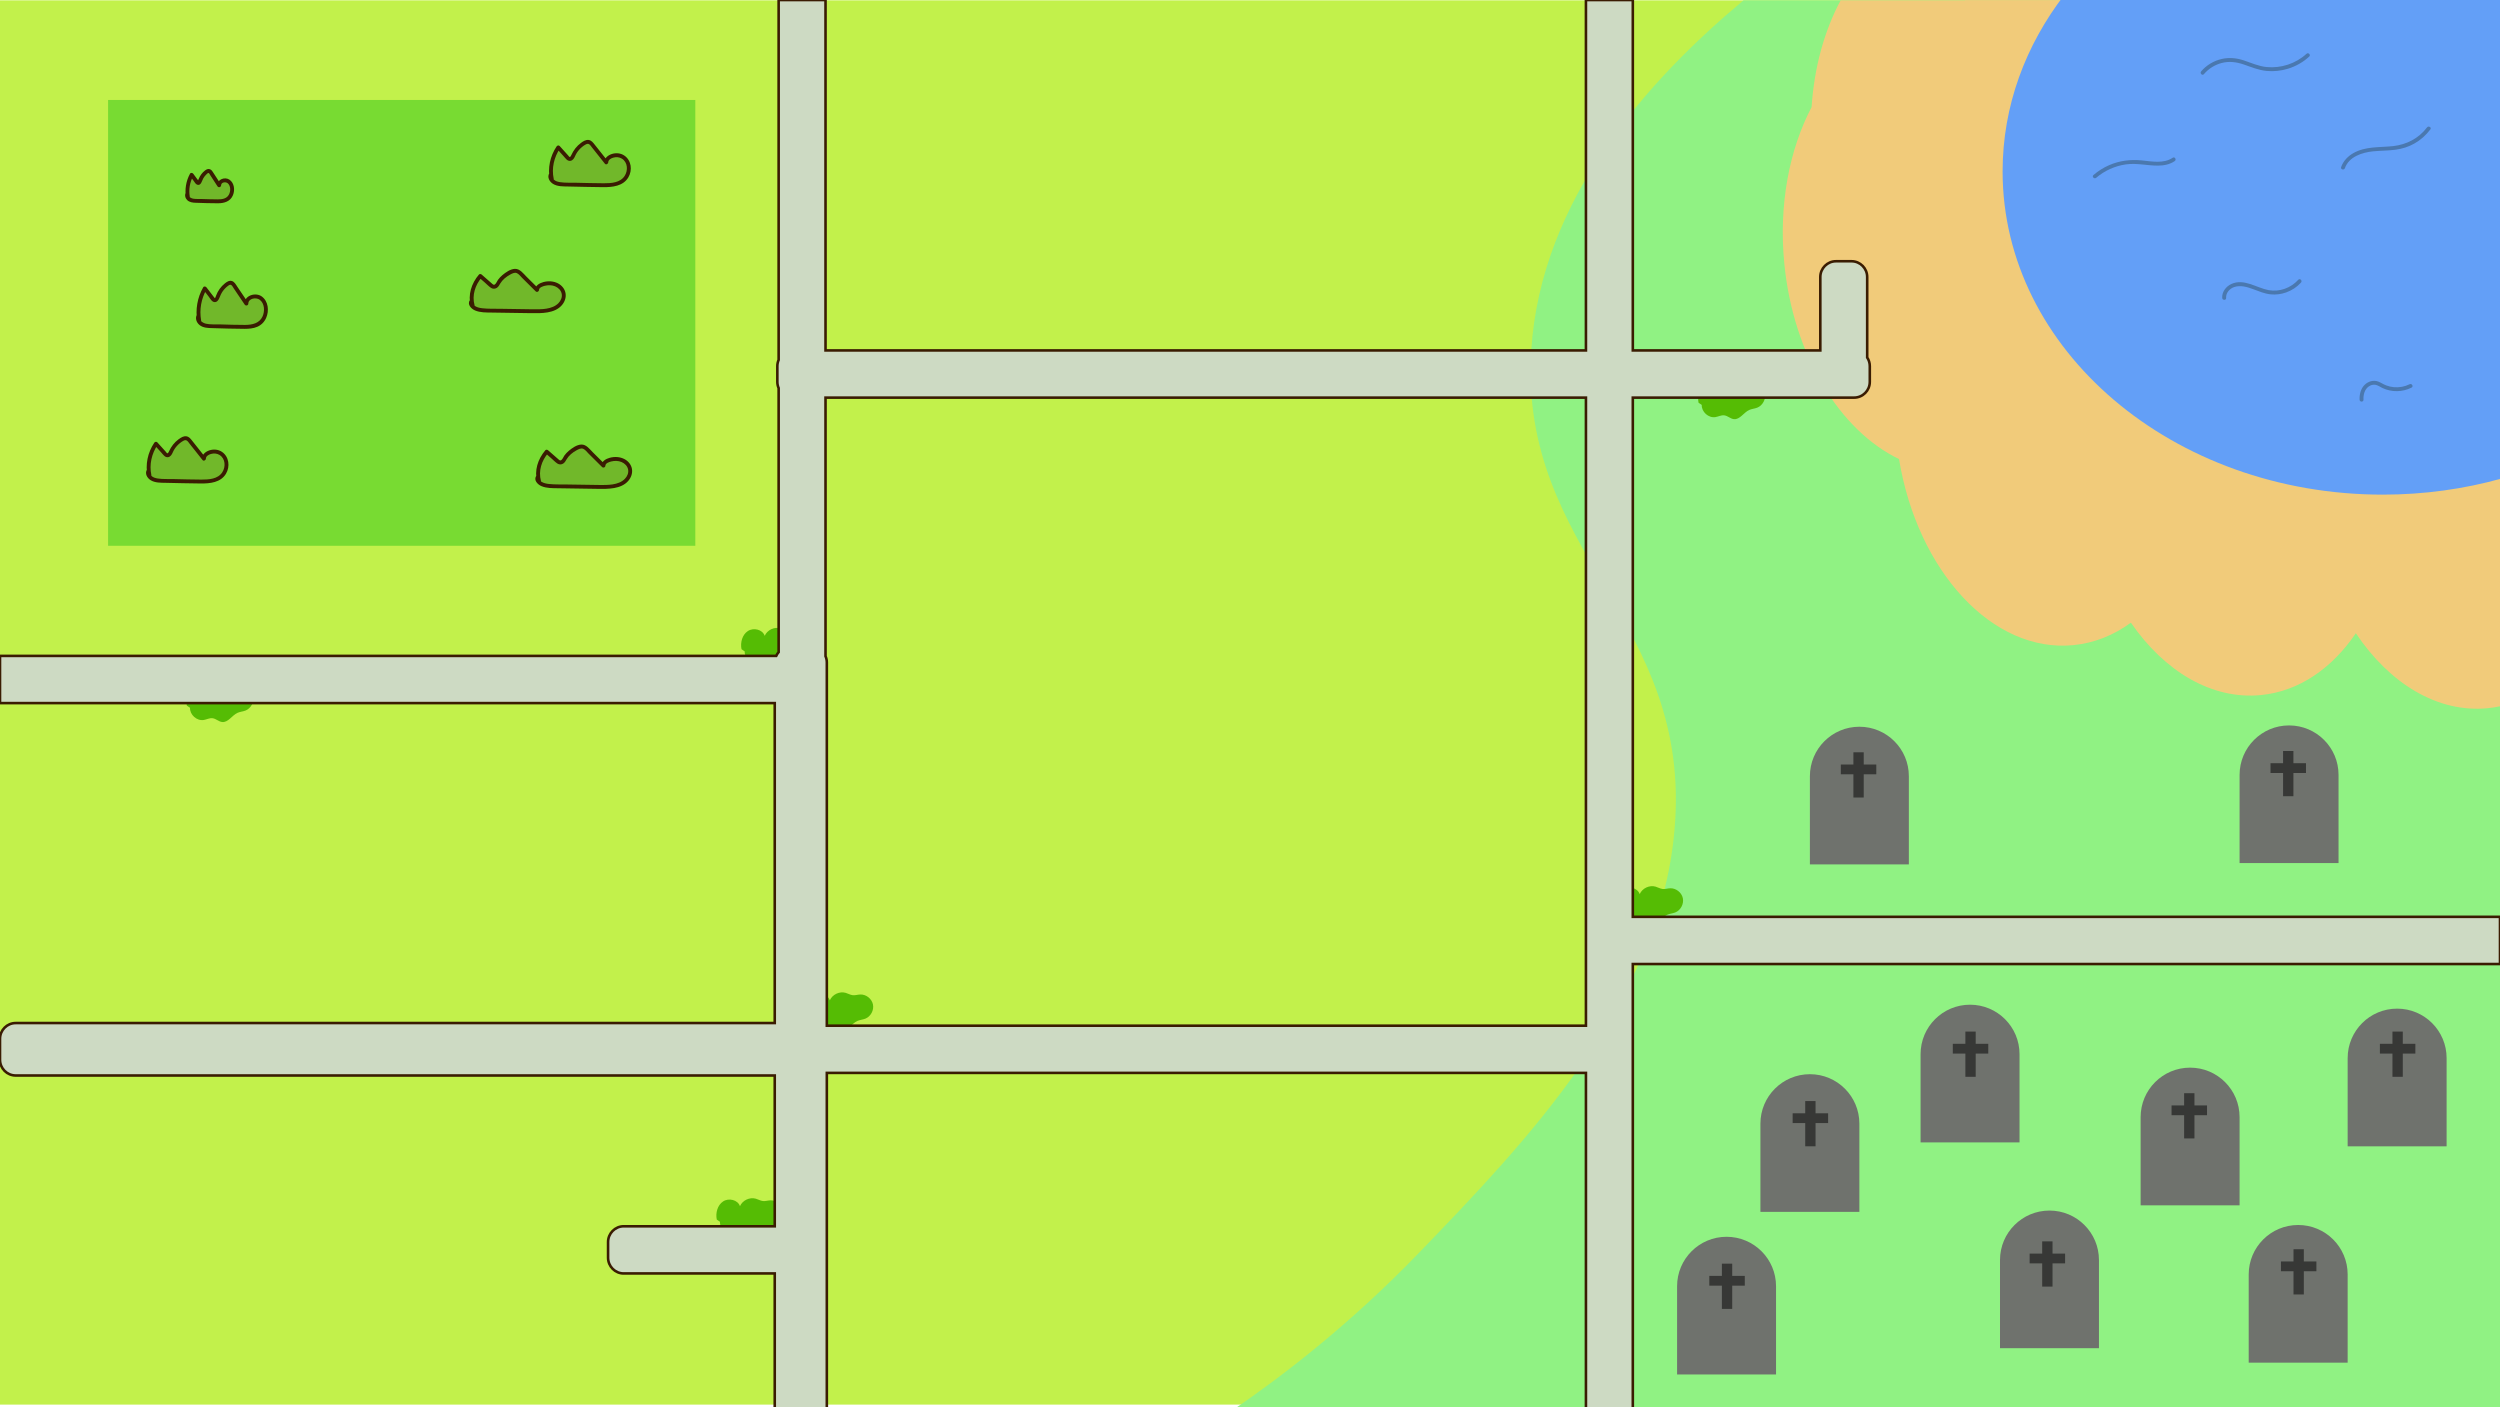
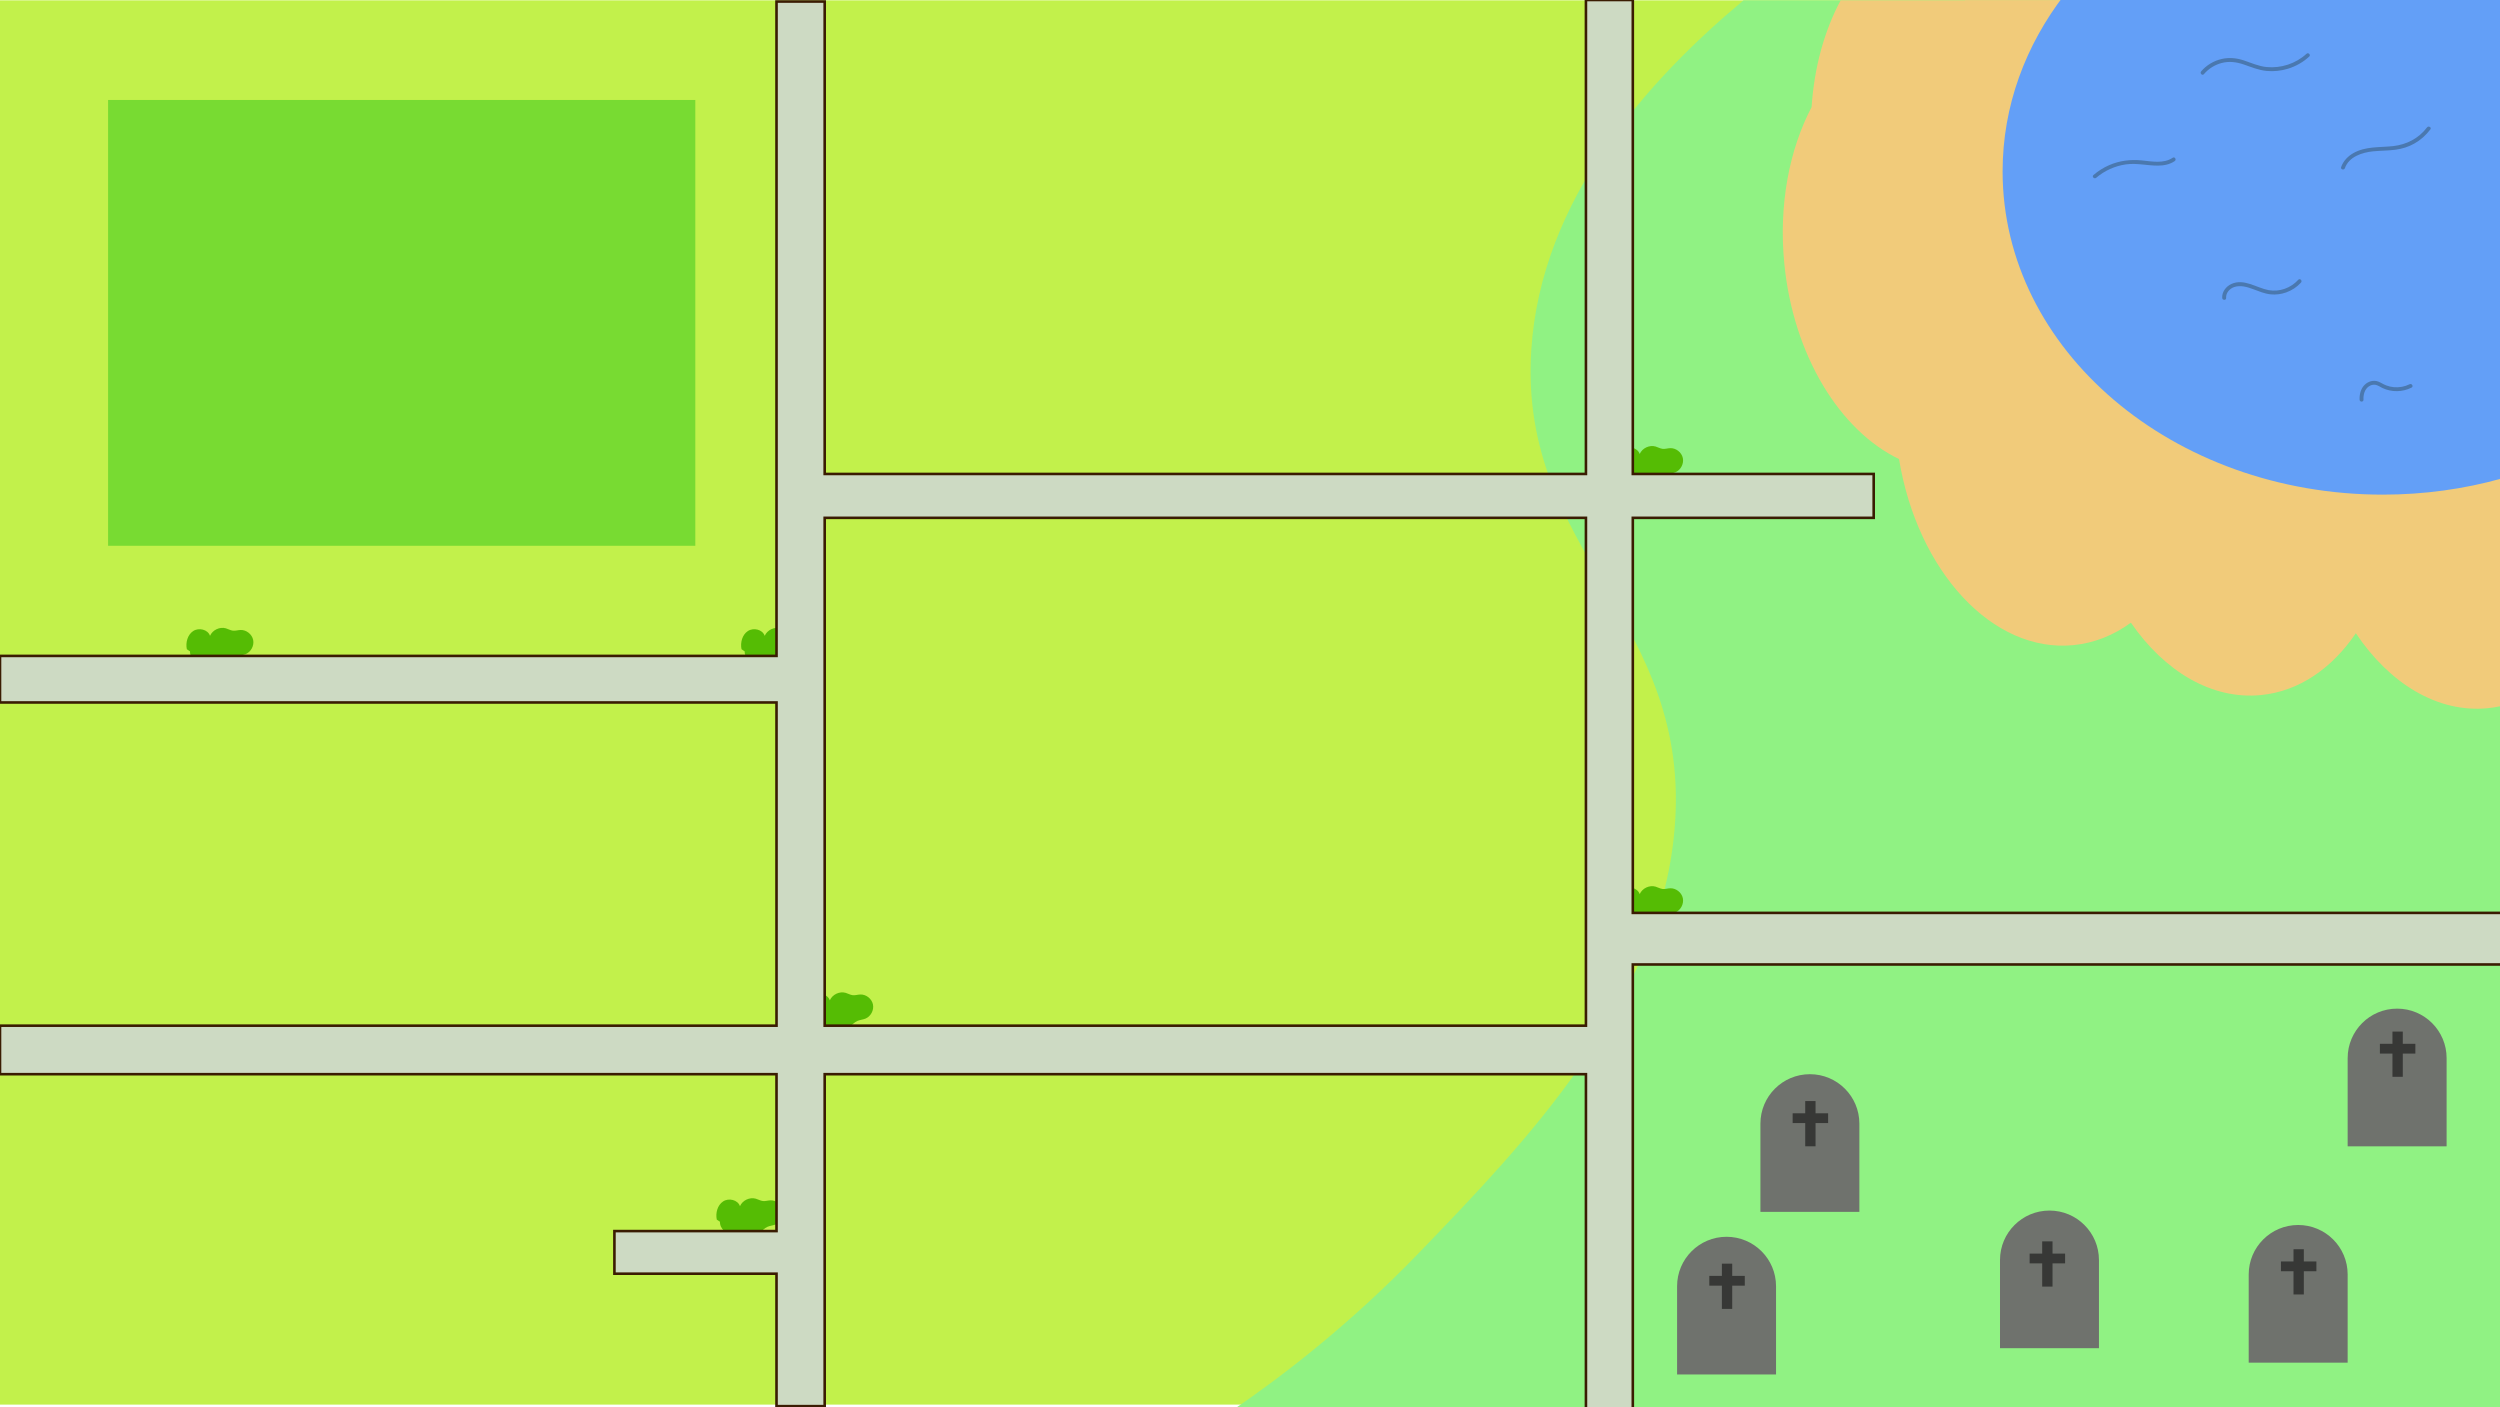
<svg xmlns="http://www.w3.org/2000/svg" version="1.1" id="圖層_1" x="0px" y="0px" viewBox="0 0 1920 1080" style="enable-background:new 0 0 1920 1080;" xml:space="preserve">
  <style type="text/css">
	.st0{fill:#C2F14B;}
	.st1{fill:#90F283;}
	.st2{fill:#78DB32;}
- 	.st3{fill:#71B82A;}
- 	.st4{fill:#3A1C02;}
- 	.st5{fill:#F1CB7A;}
- 	.st6{fill:#639FF7;}
- 	.st7{fill:#6F726D;}
- 	.st8{fill:#373836;}
- 	.st9{fill:#4A78AF;}
- 	.st10{fill:#55BC04;}
- 	.st11{fill:#CDDAC3;stroke:#3A1C02;stroke-width:2;stroke-miterlimit:10;}
+ 	.st3{fill:#F1CB7A;}
+ 	.st4{fill:#639FF7;}
+ 	.st5{fill:#6F726D;}
+ 	.st6{fill:#373836;}
+ 	.st7{fill:#4A78AF;}
+ 	.st8{fill:#55BC04;}
+ 	.st9{fill:#CDDAC3;stroke:#3A1C02;stroke-width:2;stroke-miterlimit:10;}
</style>
  <rect y="0.25" class="st0" width="1920" height="1078.49" />
  <path class="st1" d="M1920,1087.8c-324.33-1.68-648.67-3.36-973-5.03c36.63-25.06,88.6-64.45,143-120.84  c80.9-83.87,184.23-190.99,196-324.25c14.3-161.93-119.82-212.63-110-368.56c7.38-117.23,90.74-208.55,163-268.87  c193.67,0,387.33,0,581,0V1087.8z" />
  <rect x="83" y="76.78" class="st2" width="451" height="342.38" />
+   <path class="st3" d="M1923,0.25h-413.66C1465.5,48.69,1439,111.66,1439,180.5c0,152.94,130.73,276.92,292,276.92  c73.51,0,140.67-25.77,192-68.29V0.25z" />
  <g>
-     <path class="st3" d="M144.29,151.42c-1.04-5.83-0.01-12,2.85-17.17c1.37,1.85,2.73,3.7,4.1,5.55c0.18,0.25,0.38,0.51,0.67,0.62   c0.87,0.34,1.51-0.84,1.8-1.73c0.86-2.66,2.56-5.03,4.78-6.71c0.58-0.44,1.28-0.84,1.99-0.7c0.73,0.15,1.2,0.83,1.61,1.45   c2.07,3.19,4.14,6.37,6.21,9.56c-0.02-3.01,4.04-4.78,6.67-3.33c2.63,1.45,3.63,4.87,3.22,7.85c-0.3,2.21-1.3,4.39-3.04,5.79   c-2.55,2.05-6.12,2.07-9.38,1.99c-5-0.12-10.01-0.24-15.01-0.36c-1.77-0.04-3.62-0.11-5.14-1.02s-2.53-2.96-1.68-4.52" />
    <g>
-       <path class="st4" d="M145.74,151.02c-0.93-5.47,0.06-11.14,2.7-16.01c-0.86,0-1.73,0-2.59,0c0.98,1.32,1.95,2.64,2.93,3.97    c0.73,0.99,1.48,2.49,2.74,2.9c2.87,0.93,3.58-3.08,4.53-4.8c0.65-1.18,1.47-2.22,2.45-3.14c0.37-0.34,1.19-1.24,1.7-1.09    c0.53,0.15,1,1.27,1.28,1.69c1.84,2.84,3.69,5.68,5.53,8.52c0.81,1.25,2.74,0.76,2.8-0.76c0.09-2.53,3.69-2.85,5.2-1.47    c2.29,2.09,2.18,6.06,0.82,8.61c-1.73,3.25-5.32,3.69-8.67,3.68c-4.09-0.01-8.19-0.18-12.28-0.28c-2.16-0.05-4.44,0.1-6.58-0.26    c-1.27-0.21-3.88-1.35-3.07-3.12c0.8-1.74-1.79-3.27-2.59-1.51c-0.91,1.99-0.43,4.17,1.13,5.72c1.73,1.72,4.27,1.99,6.59,2.06    c5.66,0.18,11.34,0.4,17,0.39c4.86-0.01,9.56-1.37,11.55-6.23c1.61-3.92,1.08-9.25-2.6-11.84c-3.56-2.51-9.34-0.33-9.5,4.26    c0.93-0.25,1.86-0.5,2.8-0.76c-1.84-2.84-3.69-5.68-5.53-8.52c-0.72-1.11-1.4-2.42-2.66-2.99c-1.42-0.65-2.83,0.01-3.97,0.89    c-2.11,1.62-3.73,3.8-4.75,6.25c-0.19,0.46-0.63,1.19-0.67,1.68c-0.25,0.24-0.19,0.3,0.17,0.18c0.41,0.04,0.43-0.09,0.07-0.38    c-0.11-0.34-0.52-0.71-0.73-0.99c-1.02-1.39-2.05-2.78-3.07-4.17c-0.63-0.86-2.01-1.08-2.59,0c-3.05,5.63-4.07,12.02-3,18.33    C143.17,153.71,146.06,152.91,145.74,151.02L145.74,151.02z" />
+       <path class="st4" d="M1619.78,94.85c-0.15-11.84,14.8-14.33,23.89-14.25c5.85,0.05,11.54,1.49,17.37,1.82    c5.79,0.33,11.92,0.05,17.42-1.96c5.68-2.08,10.2-6.22,11.27-12.36c0.33-1.89-2.56-2.7-2.89-0.8    c-2.09,11.99-17.28,12.75-26.9,12.05c-5.83-0.42-11.48-1.82-17.35-1.75c-5.76,0.07-11.77,0.97-16.95,3.61    c-5.32,2.7-8.93,7.54-8.85,13.65C1616.8,96.77,1619.8,96.78,1619.78,94.85L1619.78,94.85z" />
    </g>
  </g>
+   <path class="st5" d="M1428,930.71h-76v-67.73c0-20.99,17.01-38,38-38l0,0c20.99,0,38,17.01,38,38V930.71z" />
+   <path class="st5" d="M1364,1055.58h-76v-67.73c0-20.99,17.01-38,38-38l0,0c20.99,0,38,17.01,38,38V1055.58z" />
+   <path class="st5" d="M1612,1035.44h-76v-67.73c0-20.99,17.01-38,38-38l0,0c20.99,0,38,17.01,38,38V1035.44z" />
+   <path class="st5" d="M1803,1046.52h-76v-67.73c0-20.99,17.01-38,38-38l0,0c20.99,0,38,17.01,38,38V1046.52z" />
+   <path class="st5" d="M1879,880.36h-76v-67.73c0-20.99,17.01-38,38-38l0,0c20.99,0,38,17.01,38,38V880.36z" />
+   <polygon class="st6" points="1404,855.01 1394.34,855.01 1394.34,845.62 1386.41,845.62 1386.41,855.01 1376.75,855.01   1376.75,862.52 1386.41,862.52 1386.41,880.36 1394.34,880.36 1394.34,862.52 1404,862.52 " />
+   <polygon class="st6" points="1340,979.88 1330.34,979.88 1330.34,970.49 1322.41,970.49 1322.41,979.88 1312.75,979.88   1312.75,987.39 1322.41,987.39 1322.41,1005.23 1330.34,1005.23 1330.34,987.39 1340,987.39 " />
+   <polygon class="st6" points="1586,962.76 1576.34,962.76 1576.34,953.37 1568.41,953.37 1568.41,962.76 1558.75,962.76   1558.75,970.27 1568.41,970.27 1568.41,988.11 1576.34,988.11 1576.34,970.27 1586,970.27 " />
+   <polygon class="st6" points="1855,801.64 1845.34,801.64 1845.34,792.25 1837.41,792.25 1837.41,801.64 1827.75,801.64   1827.75,809.15 1837.41,809.15 1837.41,826.99 1845.34,826.99 1845.34,809.15 1855,809.15 " />
+   <polygon class="st6" points="1779,968.8 1769.34,968.8 1769.34,959.41 1761.41,959.41 1761.41,968.8 1751.75,968.8 1751.75,976.31   1761.41,976.31 1761.41,994.15 1769.34,994.15 1769.34,976.31 1779,976.31 " />
+   <path class="st3" d="M1877.25,202.16c-29.19,2.89-54.46,20.53-72.77,47.47c-25.81-38.54-62.71-61.39-101.35-57.56  c-16.04,1.59-30.9,7.64-44.07,17.24c-9.67-14.03-20.82-25.89-33-35.04c5.54-23.42,7.41-49.31,4.77-76.23  c-3.65-37.36-15.41-71.08-32.38-97.79h-184.84c-12.39,23.11-20.3,51.29-22.3,82.01c-17.1,32.56-25.38,74.93-20.96,120.2  c6.91,70.66,42.81,128.32,88.1,150.09c14.18,86.22,71.87,149.07,134.01,142.91c16.04-1.59,30.9-7.64,44.07-17.24  c25.74,37.34,62.04,59.34,100,55.58c29.19-2.89,54.46-20.53,72.77-47.47c25.81,38.54,62.72,61.39,101.35,57.56  c3.16-0.31,6.28-0.8,9.35-1.46V208.75C1906.34,203.11,1891.92,200.71,1877.25,202.16z" />
  <g>
-     <path class="st3" d="M414.01,369.72c-2.14-7.74-0.03-15.94,5.87-22.81c2.81,2.46,5.62,4.92,8.44,7.38   c0.38,0.33,0.79,0.68,1.38,0.82c1.8,0.45,3.11-1.11,3.71-2.3c1.78-3.53,5.27-6.69,9.85-8.91c1.19-0.58,2.64-1.12,4.1-0.92   c1.49,0.2,2.48,1.1,3.31,1.93c4.26,4.23,8.52,8.47,12.78,12.7c-0.05-4,8.32-6.35,13.73-4.42c5.41,1.92,7.48,6.47,6.64,10.43   c-0.63,2.94-2.68,5.84-6.26,7.69c-5.26,2.72-12.6,2.75-19.32,2.64c-10.31-0.16-20.61-0.32-30.92-0.47   c-3.64-0.06-7.46-0.14-10.6-1.35c-3.13-1.2-5.2-3.93-3.47-6.01" />
-     <g>
-       <path class="st4" d="M415.45,369.32c-2.05-7.67,0.45-15.4,5.49-21.35c-0.71,0-1.41,0-2.12,0c1.59,1.39,3.18,2.78,4.77,4.17    c1.48,1.29,2.92,2.87,4.58,3.92c1.32,0.83,3,0.8,4.32-0.01c1.32-0.81,1.93-2.1,2.7-3.38c1.75-2.93,4.52-5.14,7.48-6.78    c1.5-0.83,3.46-1.95,5.21-1.23c1.61,0.67,2.94,2.51,4.14,3.71c3.46,3.43,6.91,6.86,10.37,10.3c0.94,0.93,2.53,0.23,2.56-1.06    c0.05-1.93,3-2.83,4.48-3.2c2.57-0.64,5.44-0.62,7.91,0.43c2.48,1.05,4.54,3.08,5.06,5.78c0.5,2.62-0.69,5.29-2.51,7.14    c-4.92,5.01-13.44,4.76-19.92,4.7c-8.31-0.08-16.61-0.25-24.92-0.38c-4.46-0.07-9,0.1-13.43-0.38c-1.95-0.21-4.03-0.61-5.71-1.67    c-1.13-0.71-2.32-1.89-1.36-3.17c1.16-1.54-1.44-3.04-2.59-1.51c-2.43,3.23,0.88,6.72,3.81,7.98c4.05,1.74,8.72,1.59,13.04,1.65    c10.09,0.15,20.19,0.33,30.28,0.46c7.73,0.1,17.86,0.3,23.41-6.11c2.21-2.55,3.41-5.87,2.83-9.24c-0.57-3.28-2.89-6.03-5.81-7.54    c-3.43-1.77-7.5-1.98-11.2-0.98c-2.89,0.78-6.29,2.63-6.37,6.01c0.85-0.35,1.71-0.71,2.56-1.06c-3.05-3.03-6.1-6.06-9.16-9.1    c-2.43-2.41-5.06-6.16-8.88-6.01c-3.5,0.14-7.09,2.68-9.67,4.85c-1.25,1.05-2.35,2.24-3.32,3.55c-0.78,1.06-1.3,2.73-2.37,3.53    c-0.73,0.55-1.3,0.23-1.92-0.31c-0.86-0.75-1.71-1.5-2.57-2.25c-1.9-1.66-3.79-3.31-5.69-4.97c-0.57-0.5-1.57-0.65-2.12,0    c-5.74,6.77-8.6,15.51-6.26,24.27C413.06,371.98,415.95,371.19,415.45,369.32L415.45,369.32z" />
-     </g>
-   </g>
-   <g>
-     <path class="st3" d="M363.01,234.79c-2.14-7.74-0.03-15.94,5.87-22.81c2.81,2.46,5.62,4.92,8.44,7.38   c0.38,0.33,0.79,0.68,1.38,0.82c1.8,0.45,3.11-1.11,3.71-2.3c1.78-3.53,5.27-6.69,9.85-8.91c1.19-0.58,2.64-1.12,4.1-0.92   c1.49,0.2,2.48,1.1,3.31,1.93c4.26,4.23,8.52,8.47,12.78,12.7c-0.05-4,8.32-6.35,13.73-4.42c5.41,1.92,7.48,6.47,6.64,10.43   c-0.63,2.94-2.68,5.84-6.26,7.69c-5.26,2.72-12.6,2.75-19.32,2.64c-10.31-0.16-20.61-0.32-30.92-0.47   c-3.64-0.06-7.46-0.14-10.6-1.35c-3.13-1.2-5.2-3.93-3.47-6.01" />
-     <g>
-       <path class="st4" d="M364.45,234.39c-2.05-7.67,0.45-15.4,5.49-21.35c-0.71,0-1.41,0-2.12,0c1.59,1.39,3.18,2.78,4.77,4.17    c1.48,1.29,2.92,2.87,4.58,3.92c1.32,0.83,3,0.8,4.32-0.01c1.32-0.81,1.93-2.1,2.7-3.38c1.75-2.93,4.52-5.14,7.48-6.78    c1.5-0.83,3.46-1.95,5.21-1.23c1.61,0.67,2.94,2.51,4.14,3.71c3.46,3.43,6.91,6.86,10.37,10.3c0.94,0.93,2.53,0.23,2.56-1.06    c0.05-1.93,3-2.83,4.48-3.2c2.57-0.64,5.44-0.62,7.91,0.43c2.48,1.05,4.54,3.08,5.06,5.78c0.5,2.62-0.69,5.29-2.51,7.14    c-4.92,5.01-13.44,4.75-19.92,4.7c-8.31-0.08-16.61-0.25-24.92-0.38c-4.46-0.07-9,0.1-13.43-0.38c-1.95-0.21-4.03-0.61-5.71-1.67    c-1.13-0.71-2.32-1.89-1.36-3.17c1.16-1.54-1.44-3.04-2.59-1.51c-2.43,3.23,0.88,6.72,3.81,7.98c4.05,1.74,8.72,1.59,13.04,1.65    c10.09,0.15,20.19,0.33,30.28,0.46c7.73,0.1,17.86,0.3,23.41-6.11c2.21-2.55,3.41-5.87,2.83-9.24c-0.57-3.28-2.89-6.03-5.81-7.54    c-3.43-1.77-7.5-1.98-11.2-0.98c-2.89,0.78-6.29,2.63-6.37,6.01c0.85-0.35,1.71-0.71,2.56-1.06c-3.05-3.03-6.1-6.06-9.16-9.1    c-2.43-2.41-5.06-6.16-8.88-6.01c-3.5,0.14-7.09,2.68-9.67,4.85c-1.25,1.05-2.35,2.24-3.32,3.55c-0.78,1.06-1.3,2.73-2.37,3.53    c-0.73,0.55-1.3,0.23-1.92-0.31c-0.86-0.75-1.71-1.5-2.57-2.25c-1.9-1.66-3.79-3.31-5.69-4.97c-0.57-0.5-1.57-0.65-2.12,0    c-5.74,6.77-8.6,15.51-6.26,24.27C362.06,237.05,364.95,236.26,364.45,234.39L364.45,234.39z" />
-     </g>
-   </g>
-   <g>
-     <path class="st3" d="M114.79,365.27c-1.81-8.31-0.02-17.11,4.97-24.48c2.38,2.64,4.76,5.28,7.14,7.92   c0.32,0.35,0.67,0.73,1.17,0.88c1.52,0.48,2.63-1.19,3.14-2.47c1.51-3.79,4.46-7.18,8.33-9.56c1.01-0.62,2.23-1.2,3.46-0.99   c1.26,0.22,2.1,1.18,2.8,2.07c3.6,4.54,7.21,9.09,10.81,13.63c-0.04-4.3,7.04-6.81,11.62-4.75c4.57,2.06,6.33,6.94,5.61,11.2   c-0.53,3.16-2.27,6.27-5.3,8.25c-4.45,2.92-10.66,2.95-16.34,2.84c-8.72-0.17-17.44-0.34-26.15-0.51   c-3.08-0.06-6.31-0.15-8.96-1.45s-4.4-4.22-2.93-6.45" />
-     <g>
-       <path class="st4" d="M116.24,364.87c-1.71-8.14,0.23-16.46,4.82-23.33c-0.79,0.1-1.57,0.2-2.36,0.3c1.73,1.92,3.46,3.84,5.19,5.76    c1.37,1.52,2.84,3.89,5.2,3.51c1.87-0.3,2.87-2.01,3.56-3.6c0.78-1.81,1.83-3.47,3.15-4.94c1.39-1.54,3.02-2.92,4.83-3.93    c0.95-0.53,1.97-0.93,2.94-0.22c0.84,0.61,1.46,1.64,2.1,2.44c3.3,4.15,6.59,8.31,9.89,12.46c0.85,1.08,2.53,0.12,2.56-1.06    c0.05-1.99,2.16-3.12,3.84-3.6c2.24-0.65,4.62-0.49,6.63,0.74c4.56,2.8,4.85,9.09,2.15,13.28c-3.4,5.29-10.4,5.67-16.07,5.65    c-7.23-0.02-14.48-0.26-21.71-0.41c-3.89-0.08-7.95,0.16-11.8-0.43c-1.69-0.26-3.51-0.74-4.79-1.95    c-0.94-0.89-1.64-2.17-0.92-3.39c0.98-1.67-1.61-3.18-2.59-1.51c-1.79,3.04,0.11,6.45,2.83,8.14c3.38,2.11,7.77,1.96,11.6,2.03    c8.99,0.17,17.98,0.46,26.97,0.51c7.08,0.05,15.25-0.76,19.27-7.45c3.31-5.51,2.42-13.18-3.13-16.88    c-2.82-1.88-6.49-2.17-9.67-1.09c-2.87,0.97-5.53,3.11-5.61,6.36c0.85-0.35,1.71-0.71,2.56-1.06c-3.3-4.15-6.59-8.31-9.89-12.46    c-1.29-1.62-2.56-3.43-4.79-3.68c-2.14-0.24-4.1,1.01-5.75,2.23c-3.39,2.48-5.71,5.56-7.46,9.35c-0.22,0.47-0.68,1.59-1.31,1.5    c-0.35-0.05-0.94-0.97-1.16-1.21c-0.43-0.48-0.86-0.96-1.3-1.44c-1.73-1.92-3.46-3.84-5.19-5.76c-0.68-0.76-1.85-0.46-2.36,0.3    c-5.04,7.54-6.99,16.73-5.12,25.64C113.75,367.55,116.64,366.76,116.24,364.87L116.24,364.87z" />
-     </g>
-   </g>
-   <g>
-     <path class="st3" d="M423.79,137.69c-1.81-8.31-0.02-17.11,4.97-24.48c2.38,2.64,4.76,5.28,7.14,7.92   c0.32,0.35,0.67,0.73,1.17,0.88c1.52,0.48,2.63-1.19,3.14-2.47c1.51-3.79,4.46-7.18,8.33-9.56c1.01-0.62,2.23-1.2,3.46-0.99   c1.26,0.22,2.1,1.18,2.8,2.07c3.6,4.54,7.21,9.09,10.81,13.63c-0.04-4.3,7.04-6.81,11.62-4.75c4.57,2.06,6.33,6.94,5.61,11.2   c-0.53,3.16-2.27,6.27-5.3,8.25c-4.45,2.92-10.66,2.95-16.34,2.84c-8.72-0.17-17.44-0.34-26.15-0.51   c-3.08-0.06-6.31-0.15-8.96-1.45c-2.65-1.29-4.4-4.22-2.93-6.45" />
-     <g>
-       <path class="st4" d="M425.24,137.29c-1.71-8.14,0.23-16.46,4.82-23.33c-0.79,0.1-1.57,0.2-2.36,0.3c1.73,1.92,3.46,3.84,5.19,5.76    c1.37,1.52,2.84,3.89,5.2,3.51c1.87-0.3,2.87-2.01,3.56-3.6c0.78-1.81,1.83-3.47,3.15-4.94c1.39-1.54,3.02-2.92,4.83-3.93    c0.95-0.53,1.97-0.93,2.94-0.22c0.84,0.61,1.46,1.64,2.1,2.44c3.3,4.15,6.59,8.31,9.89,12.46c0.85,1.08,2.53,0.12,2.56-1.06    c0.05-1.99,2.16-3.12,3.84-3.6c2.24-0.65,4.62-0.49,6.63,0.74c4.56,2.8,4.85,9.09,2.15,13.28c-3.4,5.29-10.4,5.67-16.07,5.65    c-7.23-0.02-14.48-0.26-21.71-0.41c-3.89-0.08-7.95,0.16-11.8-0.43c-1.69-0.26-3.51-0.74-4.79-1.95    c-0.94-0.89-1.64-2.17-0.92-3.39c0.98-1.67-1.61-3.18-2.59-1.51c-1.79,3.04,0.11,6.45,2.83,8.14c3.38,2.11,7.77,1.96,11.6,2.03    c8.99,0.17,17.98,0.46,26.97,0.51c7.08,0.05,15.25-0.76,19.27-7.45c3.31-5.51,2.42-13.18-3.13-16.88    c-2.82-1.88-6.49-2.17-9.67-1.09c-2.87,0.97-5.53,3.11-5.61,6.36c0.85-0.35,1.71-0.71,2.56-1.06c-3.3-4.15-6.59-8.31-9.89-12.46    c-1.29-1.62-2.56-3.43-4.79-3.68c-2.14-0.24-4.1,1.01-5.75,2.23c-3.39,2.48-5.71,5.56-7.46,9.35c-0.22,0.47-0.68,1.59-1.31,1.5    c-0.35-0.05-0.94-0.97-1.16-1.21c-0.43-0.48-0.86-0.96-1.3-1.44c-1.73-1.92-3.46-3.84-5.19-5.76c-0.68-0.76-1.85-0.46-2.36,0.3    c-5.04,7.54-6.99,16.73-5.12,25.64C422.75,139.97,425.64,139.18,425.24,137.29L425.24,137.29z" />
-     </g>
-   </g>
-   <g>
-     <path class="st3" d="M153.02,246.4c-1.57-8.45-0.02-17.41,4.3-24.91c2.06,2.69,4.12,5.37,6.18,8.06c0.28,0.36,0.58,0.74,1.01,0.9   c1.32,0.49,2.28-1.21,2.72-2.51c1.3-3.85,3.86-7.3,7.21-9.73c0.87-0.63,1.93-1.22,3-1.01c1.09,0.22,1.82,1.2,2.43,2.11   c3.12,4.62,6.24,9.25,9.36,13.87c-0.04-4.37,6.1-6.93,10.06-4.83c3.96,2.1,5.48,7.06,4.86,11.39c-0.46,3.21-1.96,6.38-4.58,8.4   c-3.85,2.97-9.23,3-14.15,2.89c-7.55-0.17-15.09-0.35-22.64-0.52c-2.67-0.06-5.47-0.16-7.76-1.47c-2.29-1.32-3.81-4.29-2.54-6.56" />
-     <g>
-       <path class="st4" d="M154.46,246c-1.45-8.13,0.08-16.59,4.15-23.75c-0.86,0-1.73,0-2.59,0c1.47,1.92,2.94,3.84,4.41,5.75    c1.09,1.43,2.31,3.91,4.37,4.02c1.84,0.1,3-1.56,3.62-3.07c0.75-1.82,1.44-3.54,2.58-5.18c1.13-1.62,2.58-3.12,4.18-4.28    c0.73-0.52,1.59-1.17,2.44-0.57c0.87,0.61,1.45,1.91,2.03,2.76c2.75,4.08,5.51,8.16,8.26,12.24c0.82,1.21,2.76,0.78,2.8-0.76    c0.09-4.08,5.97-4.97,8.67-3c3.91,2.85,4.1,8.87,2.23,12.93c-2.47,5.34-8.04,6.41-13.39,6.45c-6.52,0.06-13.05-0.26-19.56-0.41    c-3.44-0.08-7.18,0.23-10.56-0.54c-2.16-0.49-5.74-2.61-4.35-5.37c0.86-1.72-1.73-3.24-2.59-1.51c-1.39,2.79-0.29,5.98,2.06,7.89    c2.79,2.27,6.6,2.33,10.03,2.41c8.18,0.19,16.39,0.55,24.57,0.54c3.31-0.01,6.72-0.26,9.79-1.58c3.11-1.33,5.49-3.79,6.83-6.9    c2.34-5.43,1.67-12.72-3.41-16.39c-4.67-3.38-13.17-0.92-13.32,5.49c0.93-0.25,1.86-0.5,2.8-0.76c-2.75-4.08-5.51-8.16-8.26-12.24    c-1.06-1.57-2.13-3.71-4.07-4.33c-2.06-0.66-3.9,0.55-5.45,1.78c-3.12,2.48-5.45,5.8-6.83,9.54c-0.15,0.41-0.52,1.82-1.05,1.89    c0.27-0.04-0.52-0.86-0.66-1.03c-0.39-0.51-0.78-1.02-1.18-1.53c-1.47-1.92-2.94-3.84-4.41-5.75c-0.65-0.85-1.98-1.07-2.59,0    c-4.49,7.91-6.05,17.12-4.45,26.07C151.91,248.69,154.8,247.89,154.46,246L154.46,246z" />
-     </g>
-   </g>
-   <path class="st5" d="M1923,0.25h-413.66C1465.5,48.69,1439,111.66,1439,180.5c0,152.94,130.73,276.92,292,276.92  c73.51,0,140.67-25.77,192-68.29V0.25z" />
-   <g>
-     <g>
-       <path class="st6" d="M1619.78,94.85c-0.15-11.84,14.8-14.33,23.89-14.25c5.85,0.05,11.54,1.49,17.37,1.82    c5.79,0.33,11.92,0.05,17.42-1.96c5.68-2.08,10.2-6.22,11.27-12.36c0.33-1.89-2.56-2.7-2.89-0.8    c-2.09,11.99-17.28,12.75-26.9,12.05c-5.83-0.42-11.48-1.82-17.35-1.75c-5.76,0.07-11.77,0.97-16.95,3.61    c-5.32,2.7-8.93,7.54-8.85,13.65C1616.8,96.77,1619.8,96.78,1619.78,94.85L1619.78,94.85z" />
-     </g>
-   </g>
-   <path class="st7" d="M1428,930.71h-76v-67.73c0-20.99,17.01-38,38-38l0,0c20.99,0,38,17.01,38,38V930.71z" />
-   <path class="st7" d="M1364,1055.58h-76v-67.73c0-20.99,17.01-38,38-38l0,0c20.99,0,38,17.01,38,38V1055.58z" />
-   <path class="st7" d="M1551,877.34h-76v-67.73c0-20.99,17.01-38,38-38l0,0c20.99,0,38,17.01,38,38V877.34z" />
-   <path class="st7" d="M1612,1035.44h-76v-67.73c0-20.99,17.01-38,38-38l0,0c20.99,0,38,17.01,38,38V1035.44z" />
-   <path class="st7" d="M1803,1046.52h-76v-67.73c0-20.99,17.01-38,38-38l0,0c20.99,0,38,17.01,38,38V1046.52z" />
-   <path class="st7" d="M1879,880.36h-76v-67.73c0-20.99,17.01-38,38-38l0,0c20.99,0,38,17.01,38,38V880.36z" />
-   <polygon class="st8" points="1404,855.01 1394.34,855.01 1394.34,845.62 1386.41,845.62 1386.41,855.01 1376.75,855.01   1376.75,862.52 1386.41,862.52 1386.41,880.36 1394.34,880.36 1394.34,862.52 1404,862.52 " />
-   <polygon class="st8" points="1527,801.64 1517.34,801.64 1517.34,792.25 1509.41,792.25 1509.41,801.64 1499.75,801.64   1499.75,809.15 1509.41,809.15 1509.41,826.99 1517.34,826.99 1517.34,809.15 1527,809.15 " />
-   <polygon class="st8" points="1340,979.88 1330.34,979.88 1330.34,970.49 1322.41,970.49 1322.41,979.88 1312.75,979.88   1312.75,987.39 1322.41,987.39 1322.41,1005.23 1330.34,1005.23 1330.34,987.39 1340,987.39 " />
-   <polygon class="st8" points="1586,962.76 1576.34,962.76 1576.34,953.37 1568.41,953.37 1568.41,962.76 1558.75,962.76   1558.75,970.27 1568.41,970.27 1568.41,988.11 1576.34,988.11 1576.34,970.27 1586,970.27 " />
-   <g>
-     <path class="st7" d="M1720,925.68h-76v-67.73c0-20.99,17.01-38,38-38l0,0c20.99,0,38,17.01,38,38V925.68z" />
-     <polygon class="st8" points="1695,848.97 1685.34,848.97 1685.34,839.58 1677.41,839.58 1677.41,848.97 1667.75,848.97    1667.75,856.48 1677.41,856.48 1677.41,874.32 1685.34,874.32 1685.34,856.48 1695,856.48  " />
-   </g>
-   <g>
-     <path class="st7" d="M1466,663.86h-76v-67.73c0-20.99,17.01-38,38-38l0,0c20.99,0,38,17.01,38,38V663.86z" />
-     <polygon class="st8" points="1441,587.15 1431.34,587.15 1431.34,577.76 1423.41,577.76 1423.41,587.15 1413.75,587.15    1413.75,594.66 1423.41,594.66 1423.41,612.5 1431.34,612.5 1431.34,594.66 1441,594.66  " />
-   </g>
-   <g>
-     <path class="st7" d="M1796,662.85h-76v-67.73c0-20.99,17.01-38,38-38l0,0c20.99,0,38,17.01,38,38V662.85z" />
-     <polygon class="st8" points="1771,586.14 1761.34,586.14 1761.34,576.76 1753.41,576.76 1753.41,586.14 1743.75,586.14    1743.75,593.66 1753.41,593.66 1753.41,611.5 1761.34,611.5 1761.34,593.66 1771,593.66  " />
-   </g>
-   <polygon class="st8" points="1855,801.64 1845.34,801.64 1845.34,792.25 1837.41,792.25 1837.41,801.64 1827.75,801.64   1827.75,809.15 1837.41,809.15 1837.41,826.99 1845.34,826.99 1845.34,809.15 1855,809.15 " />
-   <polygon class="st8" points="1779,968.8 1769.34,968.8 1769.34,959.41 1761.41,959.41 1761.41,968.8 1751.75,968.8 1751.75,976.31   1761.41,976.31 1761.41,994.15 1769.34,994.15 1769.34,976.31 1779,976.31 " />
-   <path class="st5" d="M1877.25,202.16c-29.19,2.89-54.46,20.53-72.77,47.47c-25.81-38.54-62.71-61.39-101.35-57.56  c-16.04,1.59-30.9,7.64-44.07,17.24c-9.67-14.03-20.82-25.89-33-35.04c5.54-23.42,7.41-49.31,4.77-76.23  c-3.65-37.36-15.41-71.08-32.38-97.79h-184.84c-12.39,23.11-20.3,51.29-22.3,82.01c-17.1,32.56-25.38,74.93-20.96,120.2  c6.91,70.66,42.81,128.32,88.1,150.09c14.18,86.22,71.87,149.07,134.01,142.91c16.04-1.59,30.9-7.64,44.07-17.24  c25.74,37.34,62.04,59.34,100,55.58c29.19-2.89,54.46-20.53,72.77-47.47c25.81,38.54,62.72,61.39,101.35,57.56  c3.16-0.31,6.28-0.8,9.35-1.46V208.75C1906.34,203.11,1891.92,200.71,1877.25,202.16z" />
-   <g>
-     <path class="st6" d="M1921-4.28h-335.33C1555.54,34.77,1538,81.47,1538,131.66c0,137.09,130.73,248.22,292,248.22   c31.78,0,62.36-4.33,91-12.31V-4.28z" />
+     <path class="st4" d="M1921-4.28h-335.33C1555.54,34.77,1538,81.47,1538,131.66c0,137.09,130.73,248.22,292,248.22   c31.78,0,62.36-4.33,91-12.31V-4.28z" />
    <g>
      <g>
-         <path class="st9" d="M1815.15,306.98c-0.15-3.72,0.78-7.87,4-10.14c1.41-0.99,3.19-1.6,4.92-1.36c2.03,0.28,3.79,1.62,5.59,2.49     c7.08,3.38,15.43,3.23,22.42-0.29c1.72-0.87,0.21-3.46-1.51-2.59c-3.72,1.87-7.89,2.62-12.03,2.27c-2.05-0.17-4.09-0.66-6.01-1.4     c-2.05-0.78-3.86-2.06-5.89-2.86c-3.71-1.46-7.84-0.27-10.62,2.48c-2.99,2.95-4.03,7.32-3.86,11.4     C1812.23,308.91,1815.23,308.92,1815.15,306.98L1815.15,306.98z" />
+         <path class="st7" d="M1815.15,306.98c-0.15-3.72,0.78-7.87,4-10.14c1.41-0.99,3.19-1.6,4.92-1.36c2.03,0.28,3.79,1.62,5.59,2.49     c7.08,3.38,15.43,3.23,22.42-0.29c1.72-0.87,0.21-3.46-1.51-2.59c-3.72,1.87-7.89,2.62-12.03,2.27c-2.05-0.17-4.09-0.66-6.01-1.4     c-2.05-0.78-3.86-2.06-5.89-2.86c-3.71-1.46-7.84-0.27-10.62,2.48c-2.99,2.95-4.03,7.32-3.86,11.4     C1812.23,308.91,1815.23,308.92,1815.15,306.98L1815.15,306.98z" />
      </g>
    </g>
    <g>
      <g>
-         <path class="st9" d="M1709.66,228.84c-0.28-3.92,2.75-7.28,6.36-8.44c4.75-1.52,9.83-0.01,14.33,1.65     c4.39,1.62,8.69,3.49,13.38,4c4.05,0.44,8.25-0.1,12.08-1.48c4.35-1.56,8.28-4.13,11.37-7.57c1.29-1.43-0.83-3.56-2.12-2.12     c-5.62,6.26-14.47,9.52-22.8,7.94c-9.31-1.77-18.89-9.14-28.57-4.72c-4.11,1.88-7.36,6.07-7.03,10.73     C1706.8,230.76,1709.8,230.77,1709.66,228.84L1709.66,228.84z" />
+         <path class="st7" d="M1709.66,228.84c-0.28-3.92,2.75-7.28,6.36-8.44c4.75-1.52,9.83-0.01,14.33,1.65     c4.39,1.62,8.69,3.49,13.38,4c4.05,0.44,8.25-0.1,12.08-1.48c4.35-1.56,8.28-4.13,11.37-7.57c1.29-1.43-0.83-3.56-2.12-2.12     c-5.62,6.26-14.47,9.52-22.8,7.94c-9.31-1.77-18.89-9.14-28.57-4.72c-4.11,1.88-7.36,6.07-7.03,10.73     C1706.8,230.76,1709.8,230.77,1709.66,228.84L1709.66,228.84z" />
      </g>
    </g>
    <g>
      <g>
-         <path class="st9" d="M1692.6,56.94c3.56-4.18,8.3-7.15,13.6-8.55c5.79-1.53,11.42-0.77,17.02,1.14c5.83,2,11.37,4.36,17.56,4.95     c5.5,0.53,11.14-0.09,16.42-1.71c6.05-1.86,11.64-5.04,16.29-9.33c1.42-1.31-0.7-3.43-2.12-2.12     c-8.18,7.54-19.53,11.23-30.59,10.17c-6.2-0.59-11.77-3.21-17.62-5.13c-5.57-1.83-11.28-2.39-17.02-1.04     c-6.05,1.42-11.64,4.77-15.66,9.5C1689.23,56.28,1691.34,58.41,1692.6,56.94L1692.6,56.94z" />
+         <path class="st7" d="M1692.6,56.94c3.56-4.18,8.3-7.15,13.6-8.55c5.79-1.53,11.42-0.77,17.02,1.14c5.83,2,11.37,4.36,17.56,4.95     c5.5,0.53,11.14-0.09,16.42-1.71c6.05-1.86,11.64-5.04,16.29-9.33c1.42-1.31-0.7-3.43-2.12-2.12     c-8.18,7.54-19.53,11.23-30.59,10.17c-6.2-0.59-11.77-3.21-17.62-5.13c-5.57-1.83-11.28-2.39-17.02-1.04     c-6.05,1.42-11.64,4.77-15.66,9.5C1689.23,56.28,1691.34,58.41,1692.6,56.94L1692.6,56.94z" />
      </g>
    </g>
    <g>
      <g>
-         <path class="st9" d="M1800.88,129.15c3.06-8.77,13.25-12.09,21.63-12.92c5.75-0.57,11.55-0.48,17.28-1.25     c5.06-0.69,9.91-2.19,14.37-4.69c4.86-2.72,9.03-6.46,12.36-10.91c1.16-1.55-1.44-3.04-2.59-1.51     c-6.25,8.34-15.72,13.22-25.99,14.34c-10.35,1.12-21.2,0.05-30.58,5.39c-4.28,2.44-7.74,6.06-9.38,10.76     C1797.35,130.17,1800.25,130.96,1800.88,129.15L1800.88,129.15z" />
+         <path class="st7" d="M1800.88,129.15c3.06-8.77,13.25-12.09,21.63-12.92c5.75-0.57,11.55-0.48,17.28-1.25     c5.06-0.69,9.91-2.19,14.37-4.69c4.86-2.72,9.03-6.46,12.36-10.91c1.16-1.55-1.44-3.04-2.59-1.51     c-6.25,8.34-15.72,13.22-25.99,14.34c-10.35,1.12-21.2,0.05-30.58,5.39c-4.28,2.44-7.74,6.06-9.38,10.76     C1797.35,130.17,1800.25,130.96,1800.88,129.15L1800.88,129.15z" />
      </g>
    </g>
    <g>
      <g>
-         <path class="st9" d="M1609.89,136.54c6.41-5.5,14.38-9.07,22.73-10.28c8.33-1.21,16.46,0.99,24.78,0.94     c4.5-0.03,9-0.91,12.77-3.47c1.59-1.08,0.09-3.68-1.51-2.59c-7.03,4.76-16.06,2.8-23.94,2.04c-8.51-0.83-16.87,0.2-24.75,3.6     c-4.44,1.91-8.53,4.5-12.2,7.65C1606.3,135.68,1608.43,137.79,1609.89,136.54L1609.89,136.54z" />
+         <path class="st7" d="M1609.89,136.54c6.41-5.5,14.38-9.07,22.73-10.28c8.33-1.21,16.46,0.99,24.78,0.94     c4.5-0.03,9-0.91,12.77-3.47c1.59-1.08,0.09-3.68-1.51-2.59c-7.03,4.76-16.06,2.8-23.94,2.04c-8.51-0.83-16.87,0.2-24.75,3.6     c-4.44,1.91-8.53,4.5-12.2,7.65C1606.3,135.68,1608.43,137.79,1609.89,136.54L1609.89,136.54z" />
      </g>
    </g>
  </g>
  <g>
-     <path class="st10" d="M143.48,541.9c-1.03-5.12,0.52-11.04,4.84-13.93s11.31-1.3,12.97,3.65c1.96-4.53,7.49-7.14,12.2-5.76   c1.82,0.53,3.49,1.57,5.37,1.79c1.95,0.23,3.89-0.46,5.85-0.53c4.47-0.17,8.81,3.24,9.72,7.65c0.91,4.41-1.71,9.29-5.87,10.93   c-2,0.79-4.23,0.89-6.19,1.78c-4.26,1.95-7.13,7.54-11.78,7.03c-2.63-0.29-4.71-2.58-7.34-2.91c-2.31-0.3-4.51,0.97-6.81,1.35   c-5.28,0.86-10.72-3.99-10.51-9.38" />
+     <path class="st8" d="M143.48,498.6c-1.03-5.12,0.52-11.04,4.84-13.93s11.31-1.3,12.97,3.65c1.96-4.53,7.49-7.14,12.2-5.76   c1.82,0.53,3.49,1.57,5.37,1.79c1.95,0.23,3.89-0.46,5.85-0.53c4.47-0.17,8.81,3.24,9.72,7.65c0.91,4.41-1.71,9.29-5.87,10.93   c-2,0.79-4.23,0.89-6.19,1.78c-4.26,1.95-7.13,7.54-11.78,7.03c-2.63-0.29-4.71-2.58-7.34-2.91c-2.31-0.3-4.51,0.97-6.81,1.35   c-5.28,0.86-10.72-3.99-10.51-9.38" />
  </g>
  <g>
-     <path class="st10" d="M569.48,498.6c-1.03-5.12,0.52-11.04,4.84-13.93c4.32-2.89,11.31-1.3,12.97,3.65   c1.96-4.53,7.49-7.14,12.2-5.76c1.82,0.53,3.49,1.57,5.37,1.79c1.95,0.23,3.89-0.46,5.85-0.53c4.47-0.17,8.81,3.24,9.72,7.65   c0.91,4.41-1.71,9.29-5.87,10.93c-2,0.79-4.23,0.89-6.19,1.78c-4.26,1.95-7.13,7.54-11.78,7.03c-2.63-0.29-4.71-2.58-7.34-2.91   c-2.31-0.3-4.51,0.97-6.81,1.35c-5.28,0.86-10.72-3.99-10.51-9.38" />
+     <path class="st8" d="M569.48,498.6c-1.03-5.12,0.52-11.04,4.84-13.93c4.32-2.89,11.31-1.3,12.97,3.65   c1.96-4.53,7.49-7.14,12.2-5.76c1.82,0.53,3.49,1.57,5.37,1.79c1.95,0.23,3.89-0.46,5.85-0.53c4.47-0.17,8.81,3.24,9.72,7.65   s-1.71,9.29-5.87,10.93c-2,0.79-4.23,0.89-6.19,1.78c-4.26,1.95-7.13,7.54-11.78,7.03c-2.63-0.29-4.71-2.58-7.34-2.91   c-2.31-0.3-4.51,0.97-6.81,1.35c-5.28,0.86-10.72-3.99-10.51-9.38" />
  </g>
  <g>
-     <path class="st10" d="M619.48,778.55c-1.03-5.12,0.52-11.04,4.84-13.93c4.32-2.89,11.31-1.3,12.97,3.65   c1.96-4.53,7.49-7.14,12.2-5.76c1.82,0.53,3.49,1.57,5.37,1.79c1.95,0.23,3.89-0.46,5.85-0.53c4.47-0.17,8.81,3.24,9.72,7.65   s-1.71,9.29-5.87,10.93c-2,0.79-4.23,0.89-6.19,1.78c-4.26,1.95-7.13,7.54-11.78,7.03c-2.63-0.29-4.71-2.58-7.34-2.91   c-2.31-0.3-4.51,0.97-6.81,1.35c-5.28,0.86-10.72-3.99-10.51-9.38" />
+     <path class="st8" d="M619.48,778.55c-1.03-5.12,0.52-11.04,4.84-13.93s11.31-1.3,12.97,3.65c1.96-4.53,7.49-7.14,12.2-5.76   c1.82,0.53,3.49,1.57,5.37,1.79c1.95,0.23,3.89-0.46,5.85-0.53c4.47-0.17,8.81,3.24,9.72,7.65s-1.71,9.29-5.87,10.93   c-2,0.79-4.23,0.89-6.19,1.78c-4.26,1.95-7.13,7.54-11.78,7.03c-2.63-0.29-4.71-2.58-7.34-2.91c-2.31-0.3-4.51,0.97-6.81,1.35   c-5.28,0.86-10.72-3.99-10.51-9.38" />
  </g>
  <g>
-     <path class="st10" d="M550.48,936.64c-1.03-5.12,0.52-11.04,4.84-13.93c4.32-2.89,11.31-1.3,12.97,3.65   c1.96-4.53,7.49-7.14,12.2-5.76c1.82,0.53,3.49,1.57,5.37,1.79c1.95,0.23,3.89-0.46,5.85-0.53c4.47-0.17,8.81,3.24,9.72,7.65   s-1.71,9.29-5.87,10.93c-2,0.79-4.23,0.89-6.19,1.78c-4.26,1.95-7.13,7.54-11.78,7.03c-2.63-0.29-4.71-2.58-7.34-2.91   c-2.31-0.3-4.51,0.97-6.81,1.35c-5.28,0.86-10.72-3.99-10.51-9.38" />
+     <path class="st8" d="M550.48,936.64c-1.03-5.12,0.52-11.04,4.84-13.93s11.31-1.3,12.97,3.65c1.96-4.53,7.49-7.14,12.2-5.76   c1.82,0.53,3.49,1.57,5.37,1.79c1.95,0.23,3.89-0.46,5.85-0.53c4.47-0.17,8.81,3.24,9.72,7.65s-1.71,9.29-5.87,10.93   c-2,0.79-4.23,0.89-6.19,1.78c-4.26,1.95-7.13,7.54-11.78,7.03c-2.63-0.29-4.71-2.58-7.34-2.91c-2.31-0.3-4.51,0.97-6.81,1.35   c-5.28,0.86-10.72-3.99-10.51-9.38" />
  </g>
  <g>
-     <path class="st10" d="M1241.48,696.98c-1.03-5.12,0.52-11.04,4.84-13.93c4.32-2.89,11.31-1.3,12.97,3.65   c1.96-4.53,7.49-7.14,12.2-5.76c1.82,0.53,3.49,1.57,5.37,1.79c1.95,0.23,3.89-0.46,5.85-0.53c4.47-0.17,8.81,3.24,9.72,7.65   c0.91,4.41-1.71,9.29-5.87,10.93c-2,0.79-4.23,0.89-6.19,1.78c-4.26,1.95-7.13,7.54-11.78,7.03c-2.63-0.29-4.71-2.58-7.34-2.91   c-2.31-0.3-4.51,0.97-6.81,1.35c-5.28,0.86-10.72-3.99-10.51-9.38" />
+     <path class="st8" d="M1241.48,696.98c-1.03-5.12,0.52-11.04,4.84-13.93s11.31-1.3,12.97,3.65c1.96-4.53,7.49-7.14,12.2-5.76   c1.82,0.53,3.49,1.57,5.37,1.79c1.95,0.23,3.89-0.46,5.85-0.53c4.47-0.17,8.81,3.24,9.72,7.65c0.91,4.41-1.71,9.29-5.87,10.93   c-2,0.79-4.23,0.89-6.19,1.78c-4.26,1.95-7.13,7.54-11.78,7.03c-2.63-0.29-4.71-2.58-7.34-2.91c-2.31-0.3-4.51,0.97-6.81,1.35   c-5.28,0.86-10.72-3.99-10.51-9.38" />
  </g>
  <g>
-     <path class="st10" d="M1304.48,309.29c-1.03-5.12,0.52-11.04,4.84-13.93c4.32-2.89,11.31-1.3,12.97,3.65   c1.96-4.53,7.49-7.14,12.2-5.76c1.82,0.53,3.49,1.57,5.37,1.79c1.95,0.23,3.89-0.46,5.85-0.53c4.47-0.17,8.81,3.24,9.72,7.65   c0.91,4.41-1.71,9.29-5.87,10.93c-2,0.79-4.23,0.89-6.19,1.78c-4.26,1.95-7.13,7.54-11.78,7.03c-2.63-0.29-4.71-2.58-7.34-2.91   c-2.31-0.3-4.51,0.97-6.81,1.35c-5.28,0.86-10.72-3.99-10.51-9.38" />
+     <path class="st8" d="M1241.48,358.96c-1.03-5.12,0.52-11.04,4.84-13.93c4.32-2.89,11.31-1.3,12.97,3.65   c1.96-4.53,7.49-7.14,12.2-5.76c1.82,0.53,3.49,1.57,5.37,1.79c1.95,0.23,3.89-0.46,5.85-0.53c4.47-0.17,8.81,3.24,9.72,7.65   c0.91,4.41-1.71,9.29-5.87,10.93c-2,0.79-4.23,0.89-6.19,1.78c-4.26,1.95-7.13,7.54-11.78,7.03c-2.63-0.29-4.71-2.58-7.34-2.91   c-2.31-0.3-4.51,0.97-6.81,1.35c-5.28,0.86-10.72-3.99-10.51-9.38" />
  </g>
-   <path class="st11" d="M1254,704.14V595.38v-115.8V305.37h170c6.6,0,12-5.44,12-12.08V281.2c0-2.45-0.74-4.74-2-6.65v-61.83  c0-6.65-5.4-12.08-12-12.08h-12c-6.6,0-12,5.44-12,12.08v56.39h-144V0h-36v269.12H634V0h-36v276.4c-0.64,1.47-1,3.1-1,4.8v12.08  c0,1.71,0.36,3.33,1,4.8v202.74c-0.76,0.87-1.4,1.85-1.89,2.92H0V540h595v245.71H12c-6.6,0-12,5.44-12,12.08v16.11  c0,6.65,5.4,12.08,12,12.08h583v115.8l-116,0c-6.6,0-12,5.44-12,12.08v12.08c0,6.65,5.4,12.08,12,12.08l116,0V1083h40V823.97h583  V1083h36V740.39h666v-36.25H1254z M1218,479.58v115.8v192.34H635V508.78c0-1.71-0.36-3.33-1-4.8V305.37h584V479.58z" />
+   <path class="st9" d="M1923,701.1h-669V397.7h185V364h-185V0h-36v364H633.36V1.18h-37V364v33.7v106.04H0v35.76h596.36v248.22H0v37.26  h596.36v120.49H471.87v32.73h124.49v101.72h37V824.98H1218V1083h36V824.98v-37.26v-47h669V701.1z M1218,787.72H633.36V397.7H1218  V701.1v39.63V787.72z" />
</svg>
